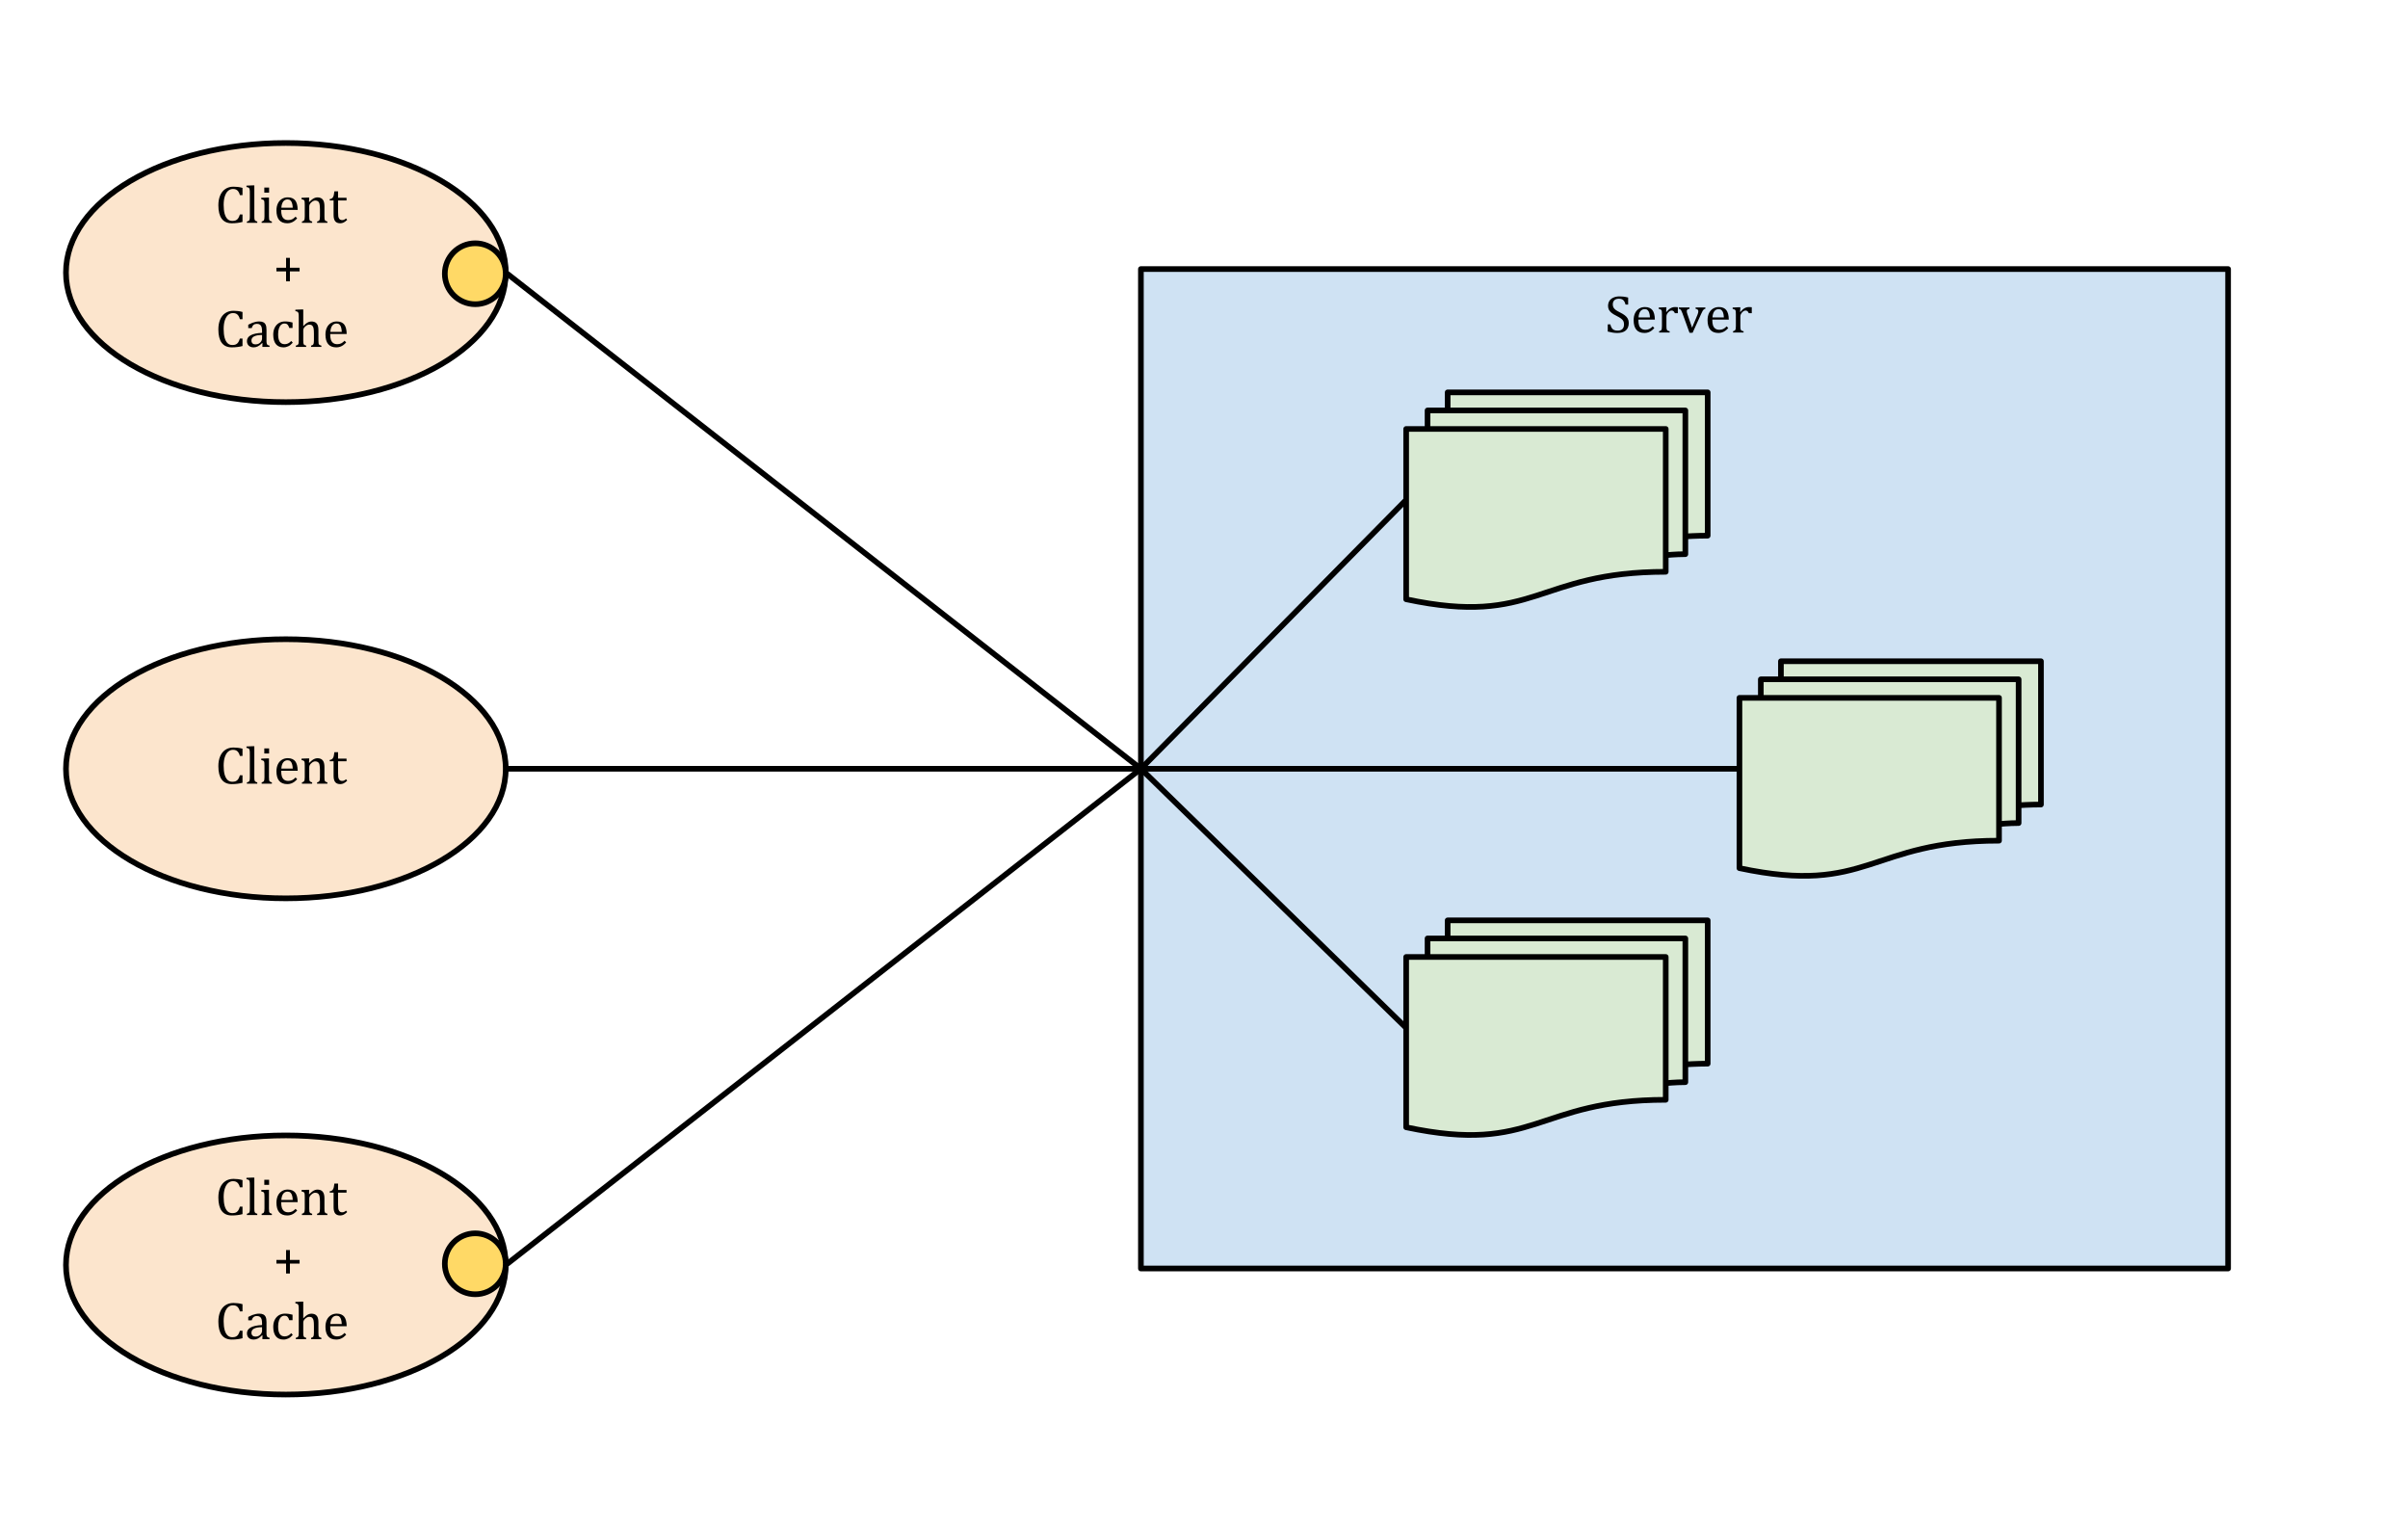
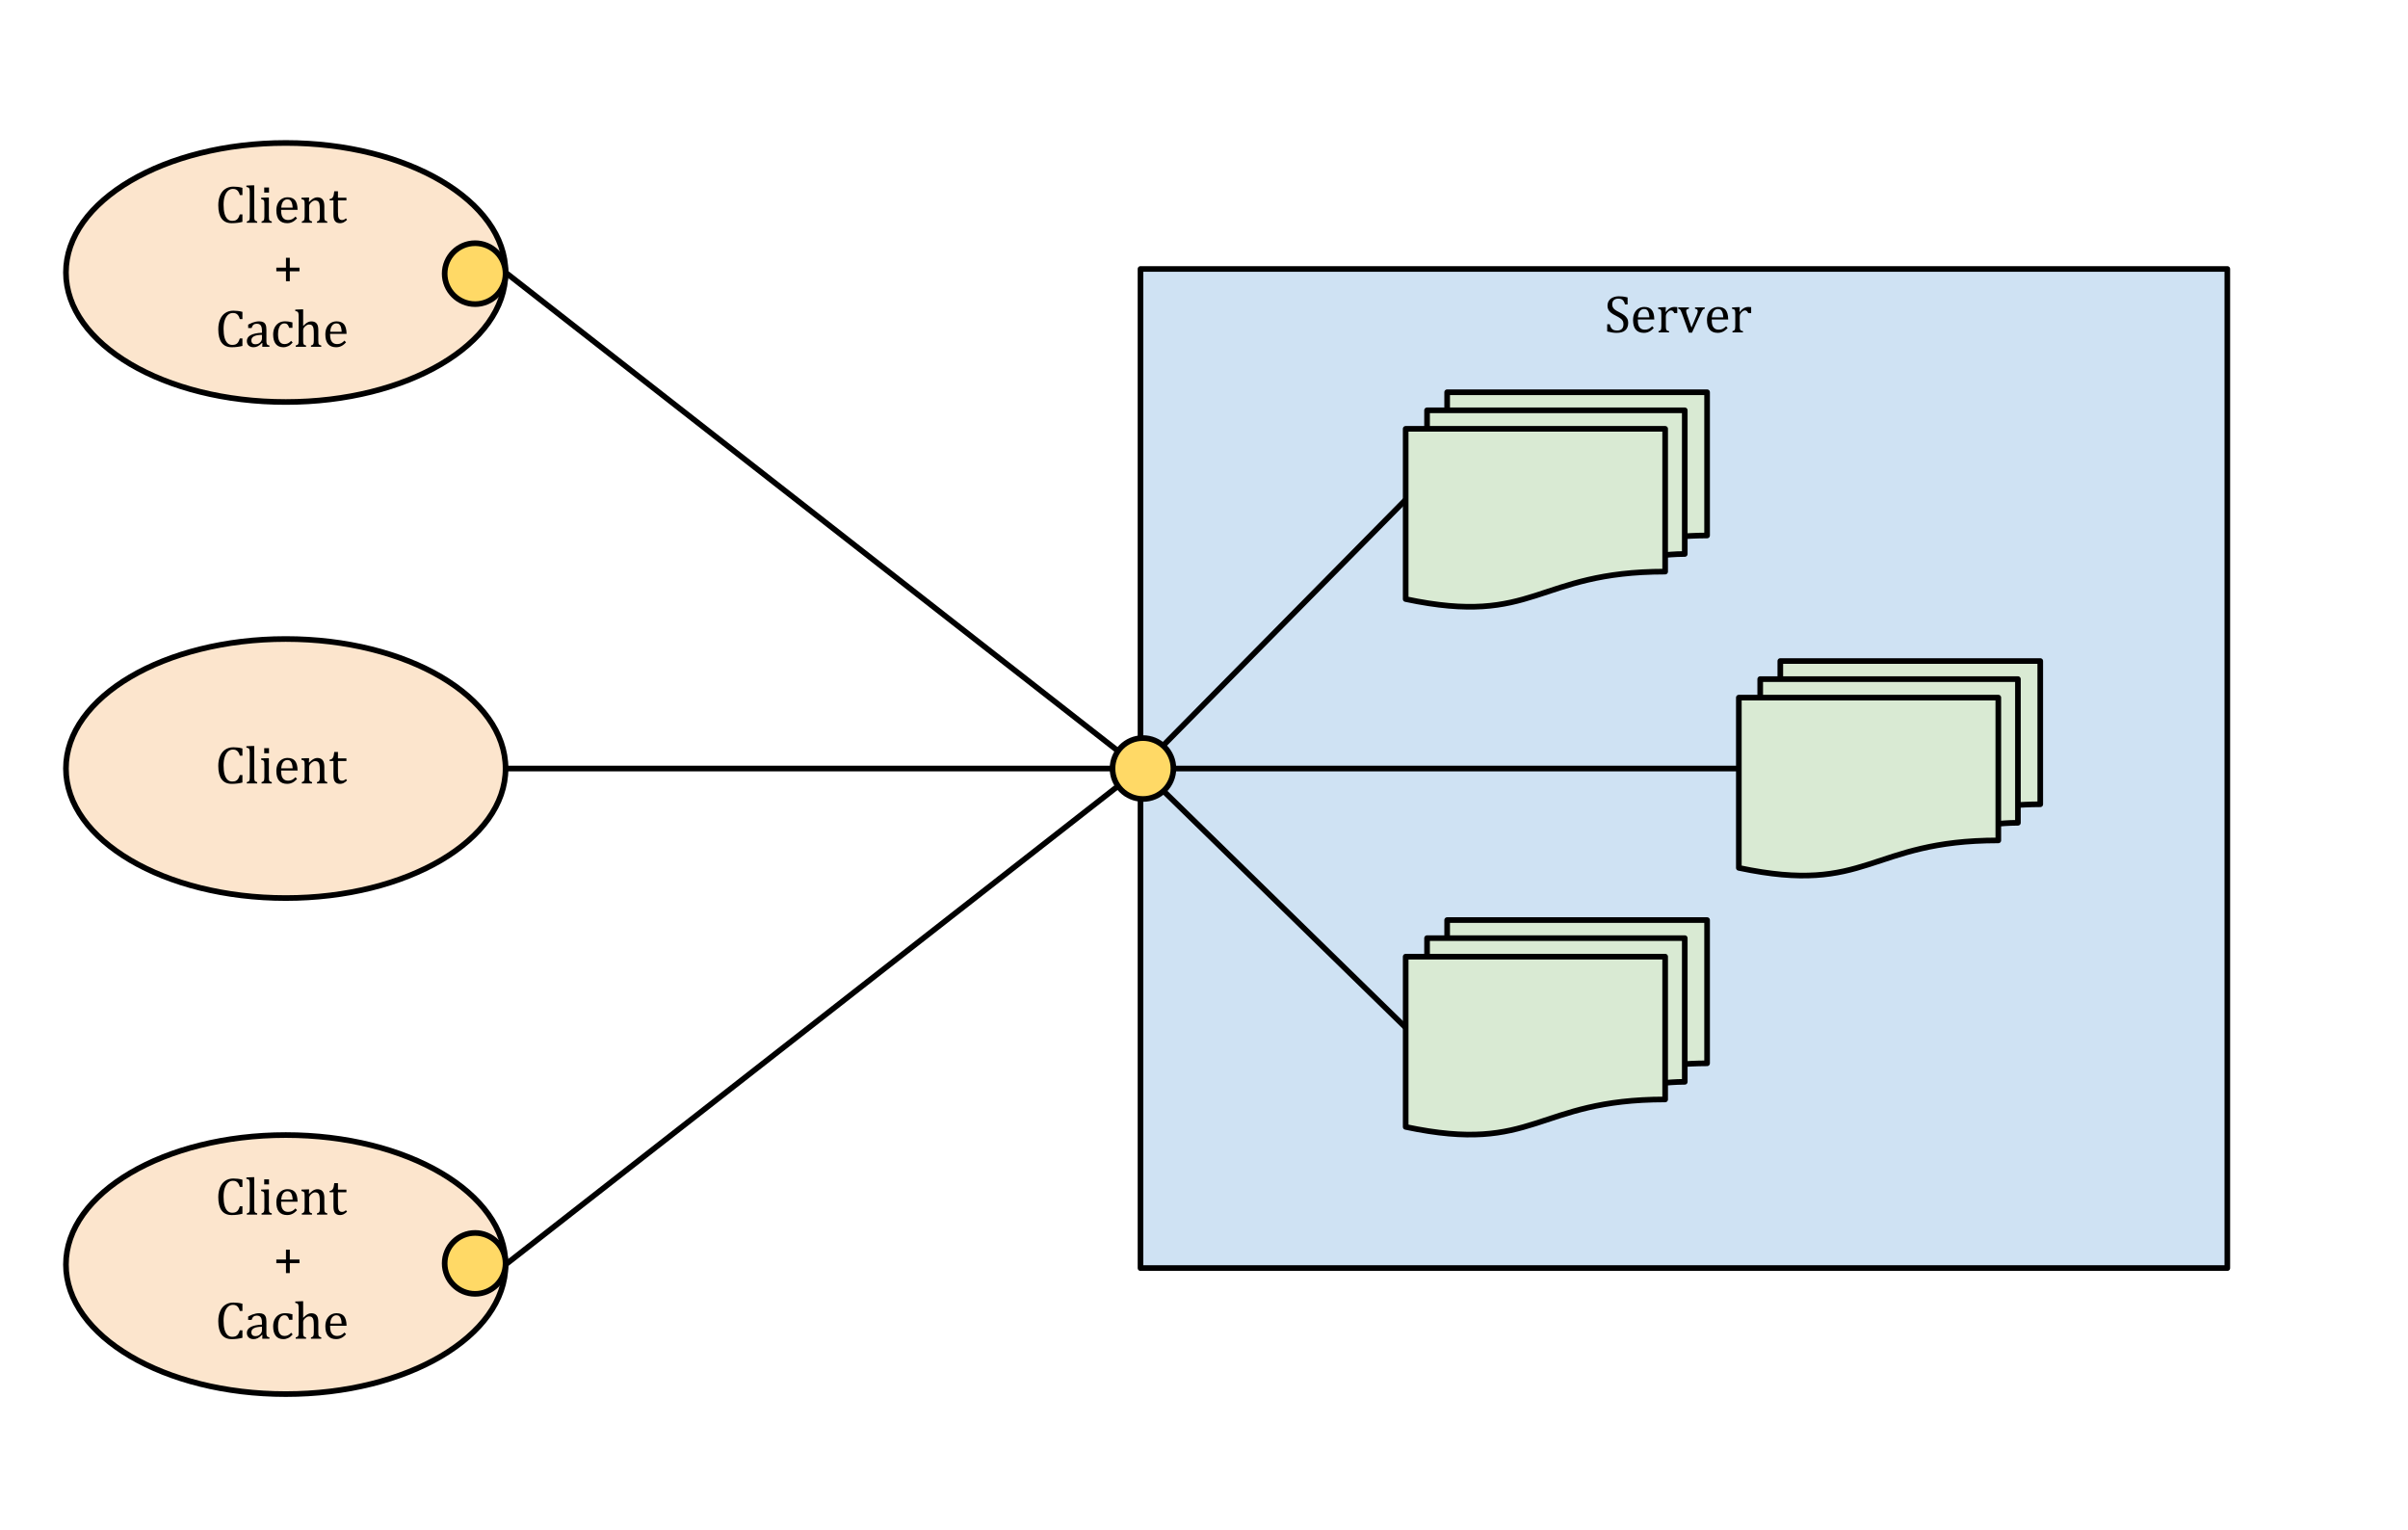
- <svg xmlns="http://www.w3.org/2000/svg" version="1.1" viewBox="0.0 0.0 854.0 542.0" fill="none" stroke="none" stroke-linecap="square" stroke-miterlimit="10">
+ <svg xmlns="http://www.w3.org/2000/svg" version="1.1" viewBox="0.0 0.0 854.297 542.383" fill="none" stroke="none" stroke-linecap="square" stroke-miterlimit="10">
  <clipPath id="p.0">
-     <path d="m0 0l854.0 0l0 542.0l-854.0 0l0 -542.0z" clip-rule="nonzero" />
+     <path d="m0 0l854.297 0l0 542.383l-854.297 0l0 -542.383z" clip-rule="nonzero" />
  </clipPath>
  <g clip-path="url(#p.0)">
    <path fill="#000000" fill-opacity="0.0" d="m0 0l854.297 0l0 542.383l-854.297 0z" fill-rule="nonzero" />
    <path fill="#cfe2f3" d="m404.622 95.394l385.575 0l0 354.362l-385.575 0z" fill-rule="nonzero" />
    <path stroke="#000000" stroke-width="2.0" stroke-linejoin="round" stroke-linecap="butt" d="m404.622 95.394l385.575 0l0 354.362l-385.575 0z" fill-rule="nonzero" />
    <path fill="#d9ead3" d="m616.895 247.424l92.057 0l0 50.644c-46.026 0 -46.026 19.485 -92.057 9.743zm7.584 0l0 -6.566l91.429 0l0 50.961c-3.475 0 -6.956 0.353 -6.956 0.353l0 -44.749zm7.129 -6.566l0 -6.407l92.221 0l0 50.803c-3.961 0 -7.921 0.265 -7.921 0.265l0 -44.661z" fill-rule="nonzero" />
    <path fill="#000000" fill-opacity="0.0" d="m616.895 247.424l92.057 0l0 50.644c-46.026 0 -46.026 19.485 -92.057 9.743zm7.584 0l0 -6.566l91.429 0l0 50.961c-3.475 0 -6.956 0.353 -6.956 0.353m-77.344 -51.314l0 -6.407l92.221 0l0 50.803c-3.961 0 -7.921 0.265 -7.921 0.265" fill-rule="nonzero" />
    <path fill="#000000" fill-opacity="0.0" d="m616.895 307.811c46.031 9.743 46.031 -9.743 92.057 -9.743l0 -5.895c0 0 3.48 -0.353 6.956 -0.353l0 -6.301c0 0 3.961 -0.265 7.921 -0.265l0 -50.803l-92.221 0l0 6.407l-7.129 0l0 6.566l-7.584 0z" fill-rule="nonzero" />
    <path stroke="#000000" stroke-width="2.0" stroke-linejoin="round" stroke-linecap="butt" d="m616.895 247.424l92.057 0l0 50.644c-46.026 0 -46.026 19.485 -92.057 9.743zm7.584 0l0 -6.566l91.429 0l0 50.961c-3.475 0 -6.956 0.353 -6.956 0.353m-77.344 -51.314l0 -6.407l92.221 0l0 50.803c-3.961 0 -7.921 0.265 -7.921 0.265" fill-rule="nonzero" />
    <path fill="#d9ead3" d="m498.698 152.091l92.057 0l0 50.644c-46.026 0 -46.026 19.485 -92.057 9.743zm7.584 0l0 -6.566l91.429 0l0 50.961c-3.475 0 -6.956 0.353 -6.956 0.353l0 -44.749zm7.129 -6.566l0 -6.407l92.221 0l0 50.803c-3.961 0 -7.921 0.265 -7.921 0.265l0 -44.661z" fill-rule="nonzero" />
    <path fill="#000000" fill-opacity="0.0" d="m498.698 152.091l92.057 0l0 50.644c-46.026 0 -46.026 19.485 -92.057 9.743zm7.584 0l0 -6.566l91.429 0l0 50.961c-3.475 0 -6.956 0.353 -6.956 0.353m-77.344 -51.314l0 -6.407l92.221 0l0 50.803c-3.961 0 -7.921 0.265 -7.921 0.265" fill-rule="nonzero" />
    <path fill="#000000" fill-opacity="0.0" d="m498.698 212.477c46.031 9.743 46.031 -9.743 92.057 -9.743l0 -5.895c0 0 3.48 -0.353 6.956 -0.353l0 -6.301c0 0 3.961 -0.265 7.921 -0.265l0 -50.803l-92.221 0l0 6.407l-7.129 0l0 6.566l-7.584 0z" fill-rule="nonzero" />
    <path stroke="#000000" stroke-width="2.0" stroke-linejoin="round" stroke-linecap="butt" d="m498.698 152.091l92.057 0l0 50.644c-46.026 0 -46.026 19.485 -92.057 9.743zm7.584 0l0 -6.566l91.429 0l0 50.961c-3.475 0 -6.956 0.353 -6.956 0.353m-77.344 -51.314l0 -6.407l92.221 0l0 50.803c-3.961 0 -7.921 0.265 -7.921 0.265" fill-rule="nonzero" />
    <path fill="#d9ead3" d="m498.698 339.298l92.057 0l0 50.644c-46.026 0 -46.026 19.485 -92.057 9.743zm7.584 0l0 -6.566l91.429 0l0 50.961c-3.475 0 -6.956 0.353 -6.956 0.353l0 -44.749zm7.129 -6.566l0 -6.407l92.221 0l0 50.803c-3.961 0 -7.921 0.265 -7.921 0.265l0 -44.661z" fill-rule="nonzero" />
    <path fill="#000000" fill-opacity="0.0" d="m498.698 339.298l92.057 0l0 50.644c-46.026 0 -46.026 19.485 -92.057 9.743zm7.584 0l0 -6.566l91.429 0l0 50.961c-3.475 0 -6.956 0.353 -6.956 0.353m-77.344 -51.314l0 -6.407l92.221 0l0 50.803c-3.961 0 -7.921 0.265 -7.921 0.265" fill-rule="nonzero" />
    <path fill="#000000" fill-opacity="0.0" d="m498.698 399.685c46.031 9.743 46.031 -9.743 92.057 -9.743l0 -5.895c0 0 3.48 -0.353 6.956 -0.353l0 -6.301c0 0 3.961 -0.265 7.921 -0.265l0 -50.803l-92.221 0l0 6.407l-7.129 0l0 6.566l-7.584 0z" fill-rule="nonzero" />
    <path stroke="#000000" stroke-width="2.0" stroke-linejoin="round" stroke-linecap="butt" d="m498.698 339.298l92.057 0l0 50.644c-46.026 0 -46.026 19.485 -92.057 9.743zm7.584 0l0 -6.566l91.429 0l0 50.961c-3.475 0 -6.956 0.353 -6.956 0.353m-77.344 -51.314l0 -6.407l92.221 0l0 50.803c-3.961 0 -7.921 0.265 -7.921 0.265" fill-rule="nonzero" />
    <path fill="#000000" fill-opacity="0.0" d="m404.622 272.575l94.079 -95.339" fill-rule="nonzero" />
    <path stroke="#000000" stroke-width="2.0" stroke-linejoin="round" stroke-linecap="butt" d="m404.622 272.575l94.079 -95.339" fill-rule="nonzero" />
    <path fill="#000000" fill-opacity="0.0" d="m404.622 272.575l212.283 0" fill-rule="nonzero" />
    <path stroke="#000000" stroke-width="2.0" stroke-linejoin="round" stroke-linecap="butt" d="m404.622 272.575l212.283 0" fill-rule="nonzero" />
    <path fill="#000000" fill-opacity="0.0" d="m404.622 272.575l94.079 91.874" fill-rule="nonzero" />
    <path stroke="#000000" stroke-width="2.0" stroke-linejoin="round" stroke-linecap="butt" d="m404.622 272.575l94.079 91.874" fill-rule="nonzero" />
    <path fill="#fce5cd" d="m23.394 272.575l0 0c0 -25.37 34.915 -45.937 77.984 -45.937l0 0c43.07 0 77.984 20.567 77.984 45.937l0 0c0 25.37 -34.915 45.937 -77.984 45.937l0 0c-43.07 0 -77.984 -20.567 -77.984 -45.937z" fill-rule="nonzero" />
    <path stroke="#000000" stroke-width="2.0" stroke-linejoin="round" stroke-linecap="butt" d="m23.394 272.575l0 0c0 -25.37 34.915 -45.937 77.984 -45.937l0 0c43.07 0 77.984 20.567 77.984 45.937l0 0c0 25.37 -34.915 45.937 -77.984 45.937l0 0c-43.07 0 -77.984 -20.567 -77.984 -45.937z" fill-rule="nonzero" />
    <path fill="#000000" fill-opacity="0.0" d="m179.362 272.575l225.26 0" fill-rule="nonzero" />
    <path stroke="#000000" stroke-width="2.0" stroke-linejoin="round" stroke-linecap="butt" d="m179.362 272.575l225.26 0" fill-rule="nonzero" />
    <path fill="#fce5cd" d="m23.394 96.641l0 0c0 -25.37 34.915 -45.937 77.984 -45.937l0 0c43.07 0 77.984 20.567 77.984 45.937l0 0c0 25.37 -34.915 45.937 -77.984 45.937l0 0c-43.07 0 -77.984 -20.567 -77.984 -45.937z" fill-rule="nonzero" />
    <path stroke="#000000" stroke-width="2.0" stroke-linejoin="round" stroke-linecap="butt" d="m23.394 96.641l0 0c0 -25.37 34.915 -45.937 77.984 -45.937l0 0c43.07 0 77.984 20.567 77.984 45.937l0 0c0 25.37 -34.915 45.937 -77.984 45.937l0 0c-43.07 0 -77.984 -20.567 -77.984 -45.937z" fill-rule="nonzero" />
    <path fill="#fce5cd" d="m23.394 448.51l0 0c0 -25.37 34.915 -45.937 77.984 -45.937l0 0c43.07 0 77.984 20.567 77.984 45.937l0 0c0 25.37 -34.915 45.937 -77.984 45.937l0 0c-43.07 0 -77.984 -20.567 -77.984 -45.937z" fill-rule="nonzero" />
    <path stroke="#000000" stroke-width="2.0" stroke-linejoin="round" stroke-linecap="butt" d="m23.394 448.51l0 0c0 -25.37 34.915 -45.937 77.984 -45.937l0 0c43.07 0 77.984 20.567 77.984 45.937l0 0c0 25.37 -34.915 45.937 -77.984 45.937l0 0c-43.07 0 -77.984 -20.567 -77.984 -45.937z" fill-rule="nonzero" />
    <path fill="#000000" fill-opacity="0.0" d="m179.362 96.641l225.26 175.937" fill-rule="nonzero" />
    <path stroke="#000000" stroke-width="2.0" stroke-linejoin="round" stroke-linecap="butt" d="m179.362 96.641l225.26 175.937" fill-rule="nonzero" />
    <path fill="#000000" fill-opacity="0.0" d="m179.362 448.51l225.26 -175.937" fill-rule="nonzero" />
    <path stroke="#000000" stroke-width="2.0" stroke-linejoin="round" stroke-linecap="butt" d="m179.362 448.51l225.26 -175.937" fill-rule="nonzero" />
    <path fill="#000000" fill-opacity="0.0" d="m67.333 250.934l96.378 0l0 34.173l-96.378 0z" fill-rule="nonzero" />
    <path fill="#000000" d="m86.004 265.464l0 2.562l-0.922 0q-0.219 -0.797 -0.562 -1.281q-0.344 -0.484 -0.797 -0.688q-0.453 -0.203 -1.094 -0.203q-0.969 0 -1.719 0.641q-0.734 0.641 -1.172 1.922q-0.422 1.266 -0.422 3.078q0 1.812 0.344 3.109q0.359 1.281 1.047 1.938q0.688 0.641 1.688 0.641q0.766 0 1.25 -0.219q0.484 -0.219 0.812 -0.688q0.328 -0.469 0.625 -1.391l0.922 0l0 2.656q-0.875 0.234 -1.797 0.344q-0.906 0.125 -2.0 0.125q-2.359 0 -3.562 -1.594q-1.203 -1.609 -1.203 -4.766q0 -1.984 0.625 -3.469q0.625 -1.5 1.828 -2.312q1.219 -0.828 2.906 -0.828q0.844 0 1.562 0.094q0.719 0.078 1.641 0.328zm4.197 10.078q0 0.797 0.078 1.109q0.078 0.297 0.281 0.469q0.203 0.156 0.688 0.281l0 0.453l-3.688 0l0 -0.453q0.469 -0.125 0.641 -0.25q0.188 -0.125 0.266 -0.312q0.078 -0.188 0.109 -0.484q0.031 -0.312 0.031 -0.812l0 -7.766q0 -0.891 -0.016 -1.25q-0.016 -0.359 -0.078 -0.594q-0.047 -0.25 -0.156 -0.391q-0.109 -0.141 -0.297 -0.219q-0.172 -0.094 -0.656 -0.172l0 -0.484l2.25 -0.094l0.547 0l0 10.969zm5.237 -10.188l0 1.797l-1.703 0l0 -1.797l1.703 0zm-2.641 12.047q0.359 -0.109 0.5 -0.188q0.156 -0.094 0.266 -0.234q0.109 -0.156 0.172 -0.453q0.062 -0.312 0.062 -0.969l0 -4.047q0 -0.594 -0.031 -0.953q-0.016 -0.359 -0.125 -0.578q-0.109 -0.219 -0.344 -0.312q-0.219 -0.109 -0.641 -0.188l0 -0.5l2.172 -0.078l0.562 0l0 6.641q0 0.797 0.062 1.109q0.078 0.297 0.281 0.469q0.219 0.156 0.688 0.281l0 0.453l-3.625 0l0 -0.453zm12.59 -1.125q-0.594 0.625 -1.094 0.984q-0.5 0.344 -1.094 0.547q-0.594 0.203 -1.297 0.203q-1.922 0 -2.891 -1.141q-0.969 -1.156 -0.969 -3.391q0 -1.391 0.484 -2.438q0.5 -1.062 1.422 -1.641q0.922 -0.578 2.109 -0.578q0.938 0 1.594 0.297q0.672 0.297 1.062 0.812q0.391 0.516 0.609 1.312q0.219 0.781 0.25 2.031l-5.844 0l0 0.172q0 1.094 0.234 1.844q0.25 0.75 0.812 1.172q0.562 0.422 1.469 0.422q0.75 0 1.359 -0.281q0.609 -0.297 1.219 -0.938l0.562 0.609zm-1.562 -3.766q-0.047 -1.0 -0.25 -1.625q-0.188 -0.641 -0.578 -0.984q-0.391 -0.344 -1.016 -0.344q-0.969 0 -1.547 0.766q-0.562 0.766 -0.656 2.188l4.047 0zm12.288 5.344l-3.656 0l0 -0.453q0.359 -0.109 0.516 -0.188q0.156 -0.094 0.266 -0.234q0.109 -0.156 0.172 -0.469q0.062 -0.312 0.062 -0.938l0 -2.438q0 -0.641 -0.047 -1.172q-0.031 -0.531 -0.125 -0.859q-0.078 -0.344 -0.203 -0.531q-0.125 -0.203 -0.297 -0.328q-0.172 -0.141 -0.406 -0.219q-0.219 -0.078 -0.578 -0.078q-0.359 0 -0.688 0.156q-0.328 0.141 -0.719 0.5q-0.391 0.344 -0.562 0.688q-0.172 0.344 -0.172 0.781l0 3.469q0 0.797 0.062 1.109q0.078 0.297 0.281 0.469q0.219 0.156 0.688 0.281l0 0.453l-3.625 0l0 -0.453q0.359 -0.109 0.5 -0.188q0.156 -0.094 0.266 -0.234q0.109 -0.156 0.172 -0.453q0.062 -0.312 0.062 -0.969l0 -4.047q0 -0.594 -0.031 -0.953q-0.016 -0.359 -0.125 -0.578q-0.109 -0.219 -0.344 -0.312q-0.219 -0.109 -0.641 -0.188l0 -0.5l2.172 -0.078l0.562 0l-0.094 1.516l0.125 0.031q0.688 -0.688 1.109 -0.984q0.422 -0.297 0.844 -0.453q0.438 -0.172 0.922 -0.172q0.5 0 0.891 0.125q0.406 0.109 0.703 0.359q0.297 0.234 0.484 0.594q0.203 0.344 0.297 0.844q0.109 0.5 0.109 1.281l0 3.5q0 0.641 0.031 0.922q0.047 0.281 0.125 0.453q0.094 0.156 0.266 0.266q0.188 0.094 0.625 0.219l0 0.453zm0.818 -8.406q0.469 -0.078 0.75 -0.25q0.281 -0.188 0.438 -0.484q0.172 -0.297 0.266 -0.734q0.094 -0.438 0.203 -1.281l1.312 0l0 2.281l3.0 0l0 0.938l-3.0 0l0 4.141q0 0.891 0.062 1.422q0.078 0.531 0.281 0.844q0.219 0.297 0.469 0.438q0.266 0.125 0.672 0.125q0.375 0 0.688 -0.156q0.328 -0.156 0.641 -0.438l0.422 0.5q-0.656 0.641 -1.25 0.938q-0.578 0.281 -1.219 0.281q-1.188 0 -1.781 -0.703q-0.578 -0.719 -0.578 -2.234l0 -5.156l-1.375 0l0 -0.469z" fill-rule="nonzero" />
    <path fill="#000000" fill-opacity="0.0" d="m67.334 52.084l96.378 0l0 34.173l-96.378 0z" fill-rule="nonzero" />
    <path fill="#000000" d="m86.005 66.613l0 2.562l-0.922 0q-0.219 -0.797 -0.562 -1.281q-0.344 -0.484 -0.797 -0.688q-0.453 -0.203 -1.094 -0.203q-0.969 0 -1.719 0.641q-0.734 0.641 -1.172 1.922q-0.422 1.266 -0.422 3.078q0 1.812 0.344 3.109q0.359 1.281 1.047 1.938q0.688 0.641 1.688 0.641q0.766 0 1.25 -0.219q0.484 -0.219 0.812 -0.688q0.328 -0.469 0.625 -1.391l0.922 0l0 2.656q-0.875 0.234 -1.797 0.344q-0.906 0.125 -2.0 0.125q-2.359 0 -3.562 -1.594q-1.203 -1.609 -1.203 -4.766q0 -1.984 0.625 -3.469q0.625 -1.5 1.828 -2.312q1.219 -0.828 2.906 -0.828q0.844 0 1.562 0.094q0.719 0.078 1.641 0.328zm4.197 10.078q0 0.797 0.078 1.109q0.078 0.297 0.281 0.469q0.203 0.156 0.688 0.281l0 0.453l-3.688 0l0 -0.453q0.469 -0.125 0.641 -0.25q0.188 -0.125 0.266 -0.312q0.078 -0.188 0.109 -0.484q0.031 -0.312 0.031 -0.812l0 -7.766q0 -0.891 -0.016 -1.25q-0.016 -0.359 -0.078 -0.594q-0.047 -0.25 -0.156 -0.391q-0.109 -0.141 -0.297 -0.219q-0.172 -0.094 -0.656 -0.172l0 -0.484l2.25 -0.094l0.547 0l0 10.969zm5.237 -10.188l0 1.797l-1.703 0l0 -1.797l1.703 0zm-2.641 12.047q0.359 -0.109 0.5 -0.188q0.156 -0.094 0.266 -0.234q0.109 -0.156 0.172 -0.453q0.062 -0.312 0.062 -0.969l0 -4.047q0 -0.594 -0.031 -0.953q-0.016 -0.359 -0.125 -0.578q-0.109 -0.219 -0.344 -0.312q-0.219 -0.109 -0.641 -0.188l0 -0.5l2.172 -0.078l0.562 0l0 6.641q0 0.797 0.062 1.109q0.078 0.297 0.281 0.469q0.219 0.156 0.688 0.281l0 0.453l-3.625 0l0 -0.453zm12.59 -1.125q-0.594 0.625 -1.094 0.984q-0.5 0.344 -1.094 0.547q-0.594 0.203 -1.297 0.203q-1.922 0 -2.891 -1.141q-0.969 -1.156 -0.969 -3.391q0 -1.391 0.484 -2.438q0.5 -1.062 1.422 -1.641q0.922 -0.578 2.109 -0.578q0.938 0 1.594 0.297q0.672 0.297 1.062 0.812q0.391 0.516 0.609 1.312q0.219 0.781 0.25 2.031l-5.844 0l0 0.172q0 1.094 0.234 1.844q0.25 0.75 0.812 1.172q0.562 0.422 1.469 0.422q0.75 0 1.359 -0.281q0.609 -0.297 1.219 -0.938l0.562 0.609zm-1.562 -3.766q-0.047 -1.0 -0.25 -1.625q-0.188 -0.641 -0.578 -0.984q-0.391 -0.344 -1.016 -0.344q-0.969 0 -1.547 0.766q-0.562 0.766 -0.656 2.188l4.047 0zm12.288 5.344l-3.656 0l0 -0.453q0.359 -0.109 0.516 -0.188q0.156 -0.094 0.266 -0.234q0.109 -0.156 0.172 -0.469q0.062 -0.312 0.062 -0.938l0 -2.438q0 -0.641 -0.047 -1.172q-0.031 -0.531 -0.125 -0.859q-0.078 -0.344 -0.203 -0.531q-0.125 -0.203 -0.297 -0.328q-0.172 -0.141 -0.406 -0.219q-0.219 -0.078 -0.578 -0.078q-0.359 0 -0.688 0.156q-0.328 0.141 -0.719 0.5q-0.391 0.344 -0.562 0.688q-0.172 0.344 -0.172 0.781l0 3.469q0 0.797 0.062 1.109q0.078 0.297 0.281 0.469q0.219 0.156 0.688 0.281l0 0.453l-3.625 0l0 -0.453q0.359 -0.109 0.5 -0.188q0.156 -0.094 0.266 -0.234q0.109 -0.156 0.172 -0.453q0.062 -0.312 0.062 -0.969l0 -4.047q0 -0.594 -0.031 -0.953q-0.016 -0.359 -0.125 -0.578q-0.109 -0.219 -0.344 -0.312q-0.219 -0.109 -0.641 -0.188l0 -0.5l2.172 -0.078l0.562 0l-0.094 1.516l0.125 0.031q0.688 -0.688 1.109 -0.984q0.422 -0.297 0.844 -0.453q0.438 -0.172 0.922 -0.172q0.5 0 0.891 0.125q0.406 0.109 0.703 0.359q0.297 0.234 0.484 0.594q0.203 0.344 0.297 0.844q0.109 0.5 0.109 1.281l0 3.5q0 0.641 0.031 0.922q0.047 0.281 0.125 0.453q0.094 0.156 0.266 0.266q0.188 0.094 0.625 0.219l0 0.453zm0.818 -8.406q0.469 -0.078 0.75 -0.25q0.281 -0.188 0.438 -0.484q0.172 -0.297 0.266 -0.734q0.094 -0.438 0.203 -1.281l1.312 0l0 2.281l3.0 0l0 0.938l-3.0 0l0 4.141q0 0.891 0.062 1.422q0.078 0.531 0.281 0.844q0.219 0.297 0.469 0.438q0.266 0.125 0.672 0.125q0.375 0 0.688 -0.156q0.328 -0.156 0.641 -0.438l0.422 0.5q-0.656 0.641 -1.25 0.938q-0.578 0.281 -1.219 0.281q-1.188 0 -1.781 -0.703q-0.578 -0.719 -0.578 -2.234l0 -5.156l-1.375 0l0 -0.469z" fill-rule="nonzero" />
    <path fill="#000000" d="m102.813 96.223l0 3.516l-1.359 0l0 -3.516l-3.422 0l0 -1.297l3.422 0l0 -3.5l1.359 0l0 3.5l3.438 0l0 1.297l-3.438 0z" fill-rule="nonzero" />
    <path fill="#000000" d="m86.005 110.613l0 2.562l-0.922 0q-0.219 -0.797 -0.562 -1.281q-0.344 -0.484 -0.797 -0.688q-0.453 -0.203 -1.094 -0.203q-0.969 0 -1.719 0.641q-0.734 0.641 -1.172 1.922q-0.422 1.266 -0.422 3.078q0 1.812 0.344 3.109q0.359 1.281 1.047 1.938q0.688 0.641 1.688 0.641q0.766 0 1.25 -0.219q0.484 -0.219 0.812 -0.688q0.328 -0.469 0.625 -1.391l0.922 0l0 2.656q-0.875 0.234 -1.797 0.344q-0.906 0.125 -2.0 0.125q-2.359 0 -3.562 -1.594q-1.203 -1.609 -1.203 -4.766q0 -1.984 0.625 -3.469q0.625 -1.5 1.828 -2.312q1.219 -0.828 2.906 -0.828q0.844 0 1.562 0.094q0.719 0.078 1.641 0.328zm7.088 11.062l-0.141 -0.031q-0.812 0.828 -1.531 1.172q-0.703 0.344 -1.5 0.344q-0.703 0 -1.25 -0.281q-0.531 -0.281 -0.812 -0.766q-0.281 -0.5 -0.281 -1.156q0 -1.344 1.328 -2.078q1.344 -0.75 4.031 -0.859l0 -0.609q0 -0.969 -0.188 -1.516q-0.188 -0.562 -0.594 -0.812q-0.391 -0.266 -1.062 -0.266q-0.719 0 -1.172 0.375q-0.438 0.375 -0.656 1.141l-1.219 0l0 -1.203q0.891 -0.469 1.484 -0.688q0.594 -0.219 1.188 -0.344q0.594 -0.125 1.219 -0.125q0.906 0 1.469 0.297q0.562 0.297 0.828 0.906q0.281 0.594 0.281 1.812l0 3.219q0 0.688 0 0.969q0.016 0.281 0.062 0.531q0.047 0.234 0.141 0.391q0.094 0.141 0.266 0.25q0.188 0.094 0.609 0.203l0 0.453l-2.547 0l0.047 -1.328zm-0.156 -2.906q-1.891 0.016 -2.828 0.5q-0.938 0.484 -0.938 1.469q0 0.516 0.219 0.828q0.219 0.312 0.531 0.422q0.328 0.109 0.781 0.109q0.625 0 1.141 -0.297q0.516 -0.312 0.797 -0.781q0.297 -0.469 0.297 -0.938l0 -1.312zm10.813 -4.422l0 1.938l-1.172 0q-0.172 -0.594 -0.406 -0.938q-0.219 -0.359 -0.531 -0.5q-0.297 -0.141 -0.766 -0.141q-0.641 0 -1.141 0.422q-0.5 0.422 -0.797 1.281q-0.297 0.844 -0.297 2.078q0 0.781 0.109 1.438q0.125 0.656 0.391 1.125q0.266 0.453 0.703 0.719q0.453 0.266 1.109 0.266q0.641 0 1.188 -0.25q0.562 -0.25 1.156 -0.891l0.531 0.609q-0.484 0.531 -0.844 0.812q-0.359 0.281 -0.781 0.469q-0.406 0.188 -0.812 0.281q-0.391 0.094 -0.875 0.094q-1.75 0 -2.688 -1.172q-0.922 -1.172 -0.922 -3.359q0 -1.375 0.516 -2.438q0.531 -1.062 1.469 -1.641q0.938 -0.578 2.156 -0.578q0.766 0 1.406 0.094q0.641 0.094 1.297 0.281zm3.804 1.25l0.031 0q0.719 -0.734 1.141 -1.016q0.422 -0.297 0.828 -0.438q0.422 -0.156 0.906 -0.156q0.5 0 0.891 0.125q0.406 0.109 0.703 0.359q0.312 0.25 0.5 0.609q0.188 0.344 0.281 0.844q0.094 0.5 0.094 1.266l0 3.5q0 0.797 0.062 1.094q0.078 0.297 0.25 0.453q0.188 0.156 0.734 0.312l0 0.453l-3.656 0l0 -0.453q0.359 -0.109 0.516 -0.188q0.172 -0.094 0.266 -0.234q0.109 -0.156 0.172 -0.469q0.062 -0.312 0.062 -0.938l0 -2.438q0 -1.234 -0.125 -1.875q-0.125 -0.656 -0.5 -0.984q-0.359 -0.328 -1.016 -0.328q-0.375 0 -0.672 0.141q-0.297 0.125 -0.688 0.453q-0.391 0.328 -0.594 0.688q-0.188 0.359 -0.188 0.75l0 3.562q0 0.625 0.031 0.891q0.031 0.266 0.125 0.453q0.094 0.188 0.281 0.297q0.188 0.109 0.594 0.219l0 0.453l-3.672 0l0 -0.453q0.406 -0.109 0.578 -0.203q0.172 -0.109 0.266 -0.266q0.109 -0.156 0.156 -0.453q0.047 -0.297 0.047 -0.938l0 -7.766q0 -0.891 -0.016 -1.25q-0.016 -0.359 -0.078 -0.594q-0.062 -0.25 -0.172 -0.391q-0.109 -0.141 -0.297 -0.219q-0.172 -0.094 -0.641 -0.172l0 -0.484l2.234 -0.094l0.562 0l0 5.875zm15.216 5.828q-0.594 0.625 -1.094 0.984q-0.5 0.344 -1.094 0.547q-0.594 0.203 -1.297 0.203q-1.922 0 -2.891 -1.141q-0.969 -1.156 -0.969 -3.391q0 -1.391 0.484 -2.438q0.5 -1.062 1.422 -1.641q0.922 -0.578 2.109 -0.578q0.938 0 1.594 0.297q0.672 0.297 1.062 0.812q0.391 0.516 0.609 1.312q0.219 0.781 0.25 2.031l-5.844 0l0 0.172q0 1.094 0.234 1.844q0.25 0.75 0.812 1.172q0.562 0.422 1.469 0.422q0.75 0 1.359 -0.281q0.609 -0.297 1.219 -0.938l0.562 0.609zm-1.562 -3.766q-0.047 -1.0 -0.25 -1.625q-0.188 -0.641 -0.578 -0.984q-0.391 -0.344 -1.016 -0.344q-0.969 0 -1.547 0.766q-0.562 0.766 -0.656 2.188l4.047 0z" fill-rule="nonzero" />
    <path fill="#000000" fill-opacity="0.0" d="m560.146 90.978l84.409 0l0 34.173l-84.409 0z" fill-rule="nonzero" />
    <path fill="#000000" d="m571.115 115.008q0.188 0.828 0.5 1.297q0.312 0.469 0.812 0.703q0.5 0.219 1.297 0.219q1.078 0 1.656 -0.562q0.578 -0.562 0.578 -1.656q0 -0.688 -0.234 -1.156q-0.234 -0.484 -0.797 -0.891q-0.547 -0.422 -1.656 -0.984q-1.094 -0.531 -1.734 -1.047q-0.625 -0.516 -0.938 -1.109q-0.297 -0.609 -0.297 -1.328q0 -1.047 0.484 -1.812q0.484 -0.766 1.422 -1.172q0.953 -0.422 2.156 -0.422q0.703 0 1.375 0.078q0.688 0.078 1.688 0.328l0 2.5l-0.922 0q-0.203 -0.812 -0.531 -1.266q-0.328 -0.453 -0.766 -0.625q-0.438 -0.188 -1.125 -0.188q-0.609 0 -1.094 0.219q-0.469 0.219 -0.75 0.672q-0.266 0.453 -0.266 1.078q0 0.656 0.234 1.109q0.234 0.453 0.734 0.844q0.5 0.391 1.484 0.875q1.188 0.594 1.844 1.109q0.656 0.5 1.016 1.156q0.359 0.656 0.359 1.531q0 0.969 -0.312 1.641q-0.297 0.672 -0.844 1.094q-0.531 0.422 -1.297 0.625q-0.75 0.188 -1.656 0.188q-1.453 0 -3.344 -0.5l0 -2.547l0.922 0zm15.599 1.312q-0.594 0.625 -1.094 0.984q-0.5 0.344 -1.094 0.547q-0.594 0.203 -1.297 0.203q-1.922 0 -2.891 -1.141q-0.969 -1.156 -0.969 -3.391q0 -1.391 0.484 -2.438q0.5 -1.062 1.422 -1.641q0.922 -0.578 2.109 -0.578q0.938 0 1.594 0.297q0.672 0.297 1.062 0.812q0.391 0.516 0.609 1.312q0.219 0.781 0.25 2.031l-5.844 0l0 0.172q0 1.094 0.234 1.844q0.25 0.75 0.812 1.172q0.562 0.422 1.469 0.422q0.75 0 1.359 -0.281q0.609 -0.297 1.219 -0.938l0.562 0.609zm-1.562 -3.766q-0.047 -1.0 -0.25 -1.625q-0.188 -0.641 -0.578 -0.984q-0.391 -0.344 -1.016 -0.344q-0.969 0 -1.547 0.766q-0.562 0.766 -0.656 2.188l4.047 0zm5.757 -1.984l0.125 0.031q0.516 -0.625 0.953 -0.984q0.438 -0.359 0.938 -0.547q0.5 -0.203 1.141 -0.203q0.547 0 0.984 0.062l0 2.125l-1.047 0q-0.234 -0.5 -0.484 -0.719q-0.25 -0.234 -0.688 -0.234q-0.328 0 -0.656 0.203q-0.328 0.188 -0.641 0.562q-0.297 0.375 -0.422 0.703q-0.109 0.312 -0.109 0.766l0 3.25q0 0.844 0.094 1.172q0.109 0.312 0.344 0.469q0.234 0.141 0.703 0.219l0 0.453l-3.734 0l0 -0.453q0.359 -0.109 0.5 -0.188q0.156 -0.094 0.266 -0.234q0.125 -0.156 0.172 -0.453q0.062 -0.312 0.062 -0.969l0 -4.047q0 -0.594 -0.031 -0.953q-0.016 -0.359 -0.125 -0.578q-0.109 -0.219 -0.344 -0.312q-0.219 -0.109 -0.641 -0.188l0 -0.484l2.172 -0.094l0.562 0l-0.094 1.625zm8.278 -1.547l0 0.453q-0.438 0.109 -0.609 0.203q-0.172 0.094 -0.266 0.25q-0.094 0.141 -0.094 0.391q0 0.25 0.062 0.531q0.062 0.266 0.188 0.625l1.625 4.703l1.891 -4.5q0.188 -0.453 0.25 -0.734q0.078 -0.297 0.078 -0.547q0 -0.391 -0.203 -0.594q-0.203 -0.203 -0.766 -0.328l0 -0.453l3.469 0l0 0.453q-0.359 0.078 -0.562 0.234q-0.188 0.156 -0.391 0.484q-0.188 0.328 -0.453 0.922l-3.125 6.875l-1.094 0l-2.516 -6.938q-0.266 -0.703 -0.422 -0.969q-0.156 -0.266 -0.344 -0.391q-0.172 -0.141 -0.516 -0.219l0 -0.453l3.797 0zm13.745 7.297q-0.594 0.625 -1.094 0.984q-0.5 0.344 -1.094 0.547q-0.594 0.203 -1.297 0.203q-1.922 0 -2.891 -1.141q-0.969 -1.156 -0.969 -3.391q0 -1.391 0.484 -2.438q0.5 -1.062 1.422 -1.641q0.922 -0.578 2.109 -0.578q0.938 0 1.594 0.297q0.672 0.297 1.062 0.812q0.391 0.516 0.609 1.312q0.219 0.781 0.25 2.031l-5.844 0l0 0.172q0 1.094 0.234 1.844q0.25 0.75 0.812 1.172q0.562 0.422 1.469 0.422q0.75 0 1.359 -0.281q0.609 -0.297 1.219 -0.938l0.562 0.609zm-1.562 -3.766q-0.047 -1.0 -0.25 -1.625q-0.188 -0.641 -0.578 -0.984q-0.391 -0.344 -1.016 -0.344q-0.969 0 -1.547 0.766q-0.562 0.766 -0.656 2.188l4.047 0zm5.757 -1.984l0.125 0.031q0.516 -0.625 0.953 -0.984q0.438 -0.359 0.938 -0.547q0.5 -0.203 1.141 -0.203q0.547 0 0.984 0.062l0 2.125l-1.047 0q-0.234 -0.5 -0.484 -0.719q-0.25 -0.234 -0.688 -0.234q-0.328 0 -0.656 0.203q-0.328 0.188 -0.641 0.562q-0.297 0.375 -0.422 0.703q-0.109 0.312 -0.109 0.766l0 3.25q0 0.844 0.094 1.172q0.109 0.312 0.344 0.469q0.234 0.141 0.703 0.219l0 0.453l-3.734 0l0 -0.453q0.359 -0.109 0.5 -0.188q0.156 -0.094 0.266 -0.234q0.125 -0.156 0.172 -0.453q0.062 -0.312 0.062 -0.969l0 -4.047q0 -0.594 -0.031 -0.953q-0.016 -0.359 -0.125 -0.578q-0.109 -0.219 -0.344 -0.312q-0.219 -0.109 -0.641 -0.188l0 -0.484l2.172 -0.094l0.562 0l-0.094 1.625z" fill-rule="nonzero" />
    <path fill="#ffd966" d="m157.756 448.089l0 0c0 -5.966 4.837 -10.803 10.803 -10.803l0 0c2.865 0 5.613 1.138 7.639 3.164c2.026 2.026 3.164 4.774 3.164 7.639l0 0c0 5.966 -4.837 10.803 -10.803 10.803l0 0c-5.966 0 -10.803 -4.837 -10.803 -10.803z" fill-rule="nonzero" />
    <path stroke="#000000" stroke-width="2.0" stroke-linejoin="round" stroke-linecap="butt" d="m157.756 448.089l0 0c0 -5.966 4.837 -10.803 10.803 -10.803l0 0c2.865 0 5.613 1.138 7.639 3.164c2.026 2.026 3.164 4.774 3.164 7.639l0 0c0 5.966 -4.837 10.803 -10.803 10.803l0 0c-5.966 0 -10.803 -4.837 -10.803 -10.803z" fill-rule="nonzero" />
    <path fill="#ffd966" d="m157.756 97.06l0 0c0 -5.966 4.837 -10.803 10.803 -10.803l0 0c2.865 0 5.613 1.138 7.639 3.164c2.026 2.026 3.164 4.774 3.164 7.639l0 0c0 5.966 -4.837 10.803 -10.803 10.803l0 0c-5.966 0 -10.803 -4.837 -10.803 -10.803z" fill-rule="nonzero" />
    <path stroke="#000000" stroke-width="2.0" stroke-linejoin="round" stroke-linecap="butt" d="m157.756 97.06l0 0c0 -5.966 4.837 -10.803 10.803 -10.803l0 0c2.865 0 5.613 1.138 7.639 3.164c2.026 2.026 3.164 4.774 3.164 7.639l0 0c0 5.966 -4.837 10.803 -10.803 10.803l0 0c-5.966 0 -10.803 -4.837 -10.803 -10.803z" fill-rule="nonzero" />
    <path fill="#000000" fill-opacity="0.0" d="m67.334 403.877l96.378 0l0 34.173l-96.378 0z" fill-rule="nonzero" />
    <path fill="#000000" d="m86.005 418.406l0 2.562l-0.922 0q-0.219 -0.797 -0.562 -1.281q-0.344 -0.484 -0.797 -0.688q-0.453 -0.203 -1.094 -0.203q-0.969 0 -1.719 0.641q-0.734 0.641 -1.172 1.922q-0.422 1.266 -0.422 3.078q0 1.812 0.344 3.109q0.359 1.281 1.047 1.938q0.688 0.641 1.688 0.641q0.766 0 1.25 -0.219q0.484 -0.219 0.812 -0.688q0.328 -0.469 0.625 -1.391l0.922 0l0 2.656q-0.875 0.234 -1.797 0.344q-0.906 0.125 -2.0 0.125q-2.359 0 -3.562 -1.594q-1.203 -1.609 -1.203 -4.766q0 -1.984 0.625 -3.469q0.625 -1.5 1.828 -2.312q1.219 -0.828 2.906 -0.828q0.844 0 1.562 0.094q0.719 0.078 1.641 0.328zm4.197 10.078q0 0.797 0.078 1.109q0.078 0.297 0.281 0.469q0.203 0.156 0.688 0.281l0 0.453l-3.688 0l0 -0.453q0.469 -0.125 0.641 -0.25q0.188 -0.125 0.266 -0.312q0.078 -0.188 0.109 -0.484q0.031 -0.312 0.031 -0.812l0 -7.766q0 -0.891 -0.016 -1.25q-0.016 -0.359 -0.078 -0.594q-0.047 -0.25 -0.156 -0.391q-0.109 -0.141 -0.297 -0.219q-0.172 -0.094 -0.656 -0.172l0 -0.484l2.25 -0.094l0.547 0l0 10.969zm5.237 -10.188l0 1.797l-1.703 0l0 -1.797l1.703 0zm-2.641 12.047q0.359 -0.109 0.5 -0.188q0.156 -0.094 0.266 -0.234q0.109 -0.156 0.172 -0.453q0.062 -0.312 0.062 -0.969l0 -4.047q0 -0.594 -0.031 -0.953q-0.016 -0.359 -0.125 -0.578q-0.109 -0.219 -0.344 -0.312q-0.219 -0.109 -0.641 -0.188l0 -0.5l2.172 -0.078l0.562 0l0 6.641q0 0.797 0.062 1.109q0.078 0.297 0.281 0.469q0.219 0.156 0.688 0.281l0 0.453l-3.625 0l0 -0.453zm12.59 -1.125q-0.594 0.625 -1.094 0.984q-0.5 0.344 -1.094 0.547q-0.594 0.203 -1.297 0.203q-1.922 0 -2.891 -1.141q-0.969 -1.156 -0.969 -3.391q0 -1.391 0.484 -2.438q0.5 -1.062 1.422 -1.641q0.922 -0.578 2.109 -0.578q0.938 0 1.594 0.297q0.672 0.297 1.062 0.812q0.391 0.516 0.609 1.312q0.219 0.781 0.25 2.031l-5.844 0l0 0.172q0 1.094 0.234 1.844q0.25 0.75 0.812 1.172q0.562 0.422 1.469 0.422q0.75 0 1.359 -0.281q0.609 -0.297 1.219 -0.938l0.562 0.609zm-1.562 -3.766q-0.047 -1.0 -0.25 -1.625q-0.188 -0.641 -0.578 -0.984q-0.391 -0.344 -1.016 -0.344q-0.969 0 -1.547 0.766q-0.562 0.766 -0.656 2.188l4.047 0zm12.288 5.344l-3.656 0l0 -0.453q0.359 -0.109 0.516 -0.188q0.156 -0.094 0.266 -0.234q0.109 -0.156 0.172 -0.469q0.062 -0.312 0.062 -0.938l0 -2.438q0 -0.641 -0.047 -1.172q-0.031 -0.531 -0.125 -0.859q-0.078 -0.344 -0.203 -0.531q-0.125 -0.203 -0.297 -0.328q-0.172 -0.141 -0.406 -0.219q-0.219 -0.078 -0.578 -0.078q-0.359 0 -0.688 0.156q-0.328 0.141 -0.719 0.5q-0.391 0.344 -0.562 0.688q-0.172 0.344 -0.172 0.781l0 3.469q0 0.797 0.062 1.109q0.078 0.297 0.281 0.469q0.219 0.156 0.688 0.281l0 0.453l-3.625 0l0 -0.453q0.359 -0.109 0.5 -0.188q0.156 -0.094 0.266 -0.234q0.109 -0.156 0.172 -0.453q0.062 -0.312 0.062 -0.969l0 -4.047q0 -0.594 -0.031 -0.953q-0.016 -0.359 -0.125 -0.578q-0.109 -0.219 -0.344 -0.312q-0.219 -0.109 -0.641 -0.188l0 -0.5l2.172 -0.078l0.562 0l-0.094 1.516l0.125 0.031q0.688 -0.688 1.109 -0.984q0.422 -0.297 0.844 -0.453q0.438 -0.172 0.922 -0.172q0.5 0 0.891 0.125q0.406 0.109 0.703 0.359q0.297 0.234 0.484 0.594q0.203 0.344 0.297 0.844q0.109 0.5 0.109 1.281l0 3.5q0 0.641 0.031 0.922q0.047 0.281 0.125 0.453q0.094 0.156 0.266 0.266q0.188 0.094 0.625 0.219l0 0.453zm0.818 -8.406q0.469 -0.078 0.75 -0.25q0.281 -0.188 0.438 -0.484q0.172 -0.297 0.266 -0.734q0.094 -0.438 0.203 -1.281l1.312 0l0 2.281l3.0 0l0 0.938l-3.0 0l0 4.141q0 0.891 0.062 1.422q0.078 0.531 0.281 0.844q0.219 0.297 0.469 0.438q0.266 0.125 0.672 0.125q0.375 0 0.688 -0.156q0.328 -0.156 0.641 -0.438l0.422 0.5q-0.656 0.641 -1.25 0.938q-0.578 0.281 -1.219 0.281q-1.188 0 -1.781 -0.703q-0.578 -0.719 -0.578 -2.234l0 -5.156l-1.375 0l0 -0.469z" fill-rule="nonzero" />
    <path fill="#000000" d="m102.813 448.015l0 3.516l-1.359 0l0 -3.516l-3.422 0l0 -1.297l3.422 0l0 -3.5l1.359 0l0 3.5l3.438 0l0 1.297l-3.438 0z" fill-rule="nonzero" />
    <path fill="#000000" d="m86.005 462.406l0 2.562l-0.922 0q-0.219 -0.797 -0.562 -1.281q-0.344 -0.484 -0.797 -0.688q-0.453 -0.203 -1.094 -0.203q-0.969 0 -1.719 0.641q-0.734 0.641 -1.172 1.922q-0.422 1.266 -0.422 3.078q0 1.812 0.344 3.109q0.359 1.281 1.047 1.938q0.688 0.641 1.688 0.641q0.766 0 1.25 -0.219q0.484 -0.219 0.812 -0.688q0.328 -0.469 0.625 -1.391l0.922 0l0 2.656q-0.875 0.234 -1.797 0.344q-0.906 0.125 -2.0 0.125q-2.359 0 -3.562 -1.594q-1.203 -1.609 -1.203 -4.766q0 -1.984 0.625 -3.469q0.625 -1.5 1.828 -2.312q1.219 -0.828 2.906 -0.828q0.844 0 1.562 0.094q0.719 0.078 1.641 0.328zm7.088 11.062l-0.141 -0.031q-0.812 0.828 -1.531 1.172q-0.703 0.344 -1.5 0.344q-0.703 0 -1.25 -0.281q-0.531 -0.281 -0.812 -0.766q-0.281 -0.5 -0.281 -1.156q0 -1.344 1.328 -2.078q1.344 -0.75 4.031 -0.859l0 -0.609q0 -0.969 -0.188 -1.516q-0.188 -0.562 -0.594 -0.812q-0.391 -0.266 -1.062 -0.266q-0.719 0 -1.172 0.375q-0.438 0.375 -0.656 1.141l-1.219 0l0 -1.203q0.891 -0.469 1.484 -0.688q0.594 -0.219 1.188 -0.344q0.594 -0.125 1.219 -0.125q0.906 0 1.469 0.297q0.562 0.297 0.828 0.906q0.281 0.594 0.281 1.812l0 3.219q0 0.688 0 0.969q0.016 0.281 0.062 0.531q0.047 0.234 0.141 0.391q0.094 0.141 0.266 0.25q0.188 0.094 0.609 0.203l0 0.453l-2.547 0l0.047 -1.328zm-0.156 -2.906q-1.891 0.016 -2.828 0.5q-0.938 0.484 -0.938 1.469q0 0.516 0.219 0.828q0.219 0.312 0.531 0.422q0.328 0.109 0.781 0.109q0.625 0 1.141 -0.297q0.516 -0.312 0.797 -0.781q0.297 -0.469 0.297 -0.938l0 -1.312zm10.813 -4.422l0 1.938l-1.172 0q-0.172 -0.594 -0.406 -0.938q-0.219 -0.359 -0.531 -0.5q-0.297 -0.141 -0.766 -0.141q-0.641 0 -1.141 0.422q-0.5 0.422 -0.797 1.281q-0.297 0.844 -0.297 2.078q0 0.781 0.109 1.438q0.125 0.656 0.391 1.125q0.266 0.453 0.703 0.719q0.453 0.266 1.109 0.266q0.641 0 1.188 -0.25q0.562 -0.25 1.156 -0.891l0.531 0.609q-0.484 0.531 -0.844 0.812q-0.359 0.281 -0.781 0.469q-0.406 0.188 -0.812 0.281q-0.391 0.094 -0.875 0.094q-1.75 0 -2.688 -1.172q-0.922 -1.172 -0.922 -3.359q0 -1.375 0.516 -2.438q0.531 -1.062 1.469 -1.641q0.938 -0.578 2.156 -0.578q0.766 0 1.406 0.094q0.641 0.094 1.297 0.281zm3.804 1.25l0.031 0q0.719 -0.734 1.141 -1.016q0.422 -0.297 0.828 -0.438q0.422 -0.156 0.906 -0.156q0.5 0 0.891 0.125q0.406 0.109 0.703 0.359q0.312 0.25 0.5 0.609q0.188 0.344 0.281 0.844q0.094 0.5 0.094 1.266l0 3.5q0 0.797 0.062 1.094q0.078 0.297 0.25 0.453q0.188 0.156 0.734 0.312l0 0.453l-3.656 0l0 -0.453q0.359 -0.109 0.516 -0.188q0.172 -0.094 0.266 -0.234q0.109 -0.156 0.172 -0.469q0.062 -0.312 0.062 -0.938l0 -2.438q0 -1.234 -0.125 -1.875q-0.125 -0.656 -0.5 -0.984q-0.359 -0.328 -1.016 -0.328q-0.375 0 -0.672 0.141q-0.297 0.125 -0.688 0.453q-0.391 0.328 -0.594 0.688q-0.188 0.359 -0.188 0.75l0 3.562q0 0.625 0.031 0.891q0.031 0.266 0.125 0.453q0.094 0.188 0.281 0.297q0.188 0.109 0.594 0.219l0 0.453l-3.672 0l0 -0.453q0.406 -0.109 0.578 -0.203q0.172 -0.109 0.266 -0.266q0.109 -0.156 0.156 -0.453q0.047 -0.297 0.047 -0.938l0 -7.766q0 -0.891 -0.016 -1.25q-0.016 -0.359 -0.078 -0.594q-0.062 -0.25 -0.172 -0.391q-0.109 -0.141 -0.297 -0.219q-0.172 -0.094 -0.641 -0.172l0 -0.484l2.234 -0.094l0.562 0l0 5.875zm15.216 5.828q-0.594 0.625 -1.094 0.984q-0.5 0.344 -1.094 0.547q-0.594 0.203 -1.297 0.203q-1.922 0 -2.891 -1.141q-0.969 -1.156 -0.969 -3.391q0 -1.391 0.484 -2.438q0.5 -1.062 1.422 -1.641q0.922 -0.578 2.109 -0.578q0.938 0 1.594 0.297q0.672 0.297 1.062 0.812q0.391 0.516 0.609 1.312q0.219 0.781 0.25 2.031l-5.844 0l0 0.172q0 1.094 0.234 1.844q0.25 0.75 0.812 1.172q0.562 0.422 1.469 0.422q0.75 0 1.359 -0.281q0.609 -0.297 1.219 -0.938l0.562 0.609zm-1.562 -3.766q-0.047 -1.0 -0.25 -1.625q-0.188 -0.641 -0.578 -0.984q-0.391 -0.344 -1.016 -0.344q-0.969 0 -1.547 0.766q-0.562 0.766 -0.656 2.188l4.047 0z" fill-rule="nonzero" />
+     <path fill="#ffd966" d="m394.69 272.575l0 0c0 -5.966 4.837 -10.803 10.803 -10.803l0 0c2.865 0 5.613 1.138 7.639 3.164c2.026 2.026 3.164 4.774 3.164 7.639l0 0c0 5.966 -4.837 10.803 -10.803 10.803l0 0c-5.966 0 -10.803 -4.837 -10.803 -10.803z" fill-rule="nonzero" />
+     <path stroke="#000000" stroke-width="2.0" stroke-linejoin="round" stroke-linecap="butt" d="m394.69 272.575l0 0c0 -5.966 4.837 -10.803 10.803 -10.803l0 0c2.865 0 5.613 1.138 7.639 3.164c2.026 2.026 3.164 4.774 3.164 7.639l0 0c0 5.966 -4.837 10.803 -10.803 10.803l0 0c-5.966 0 -10.803 -4.837 -10.803 -10.803z" fill-rule="nonzero" />
  </g>
</svg>
